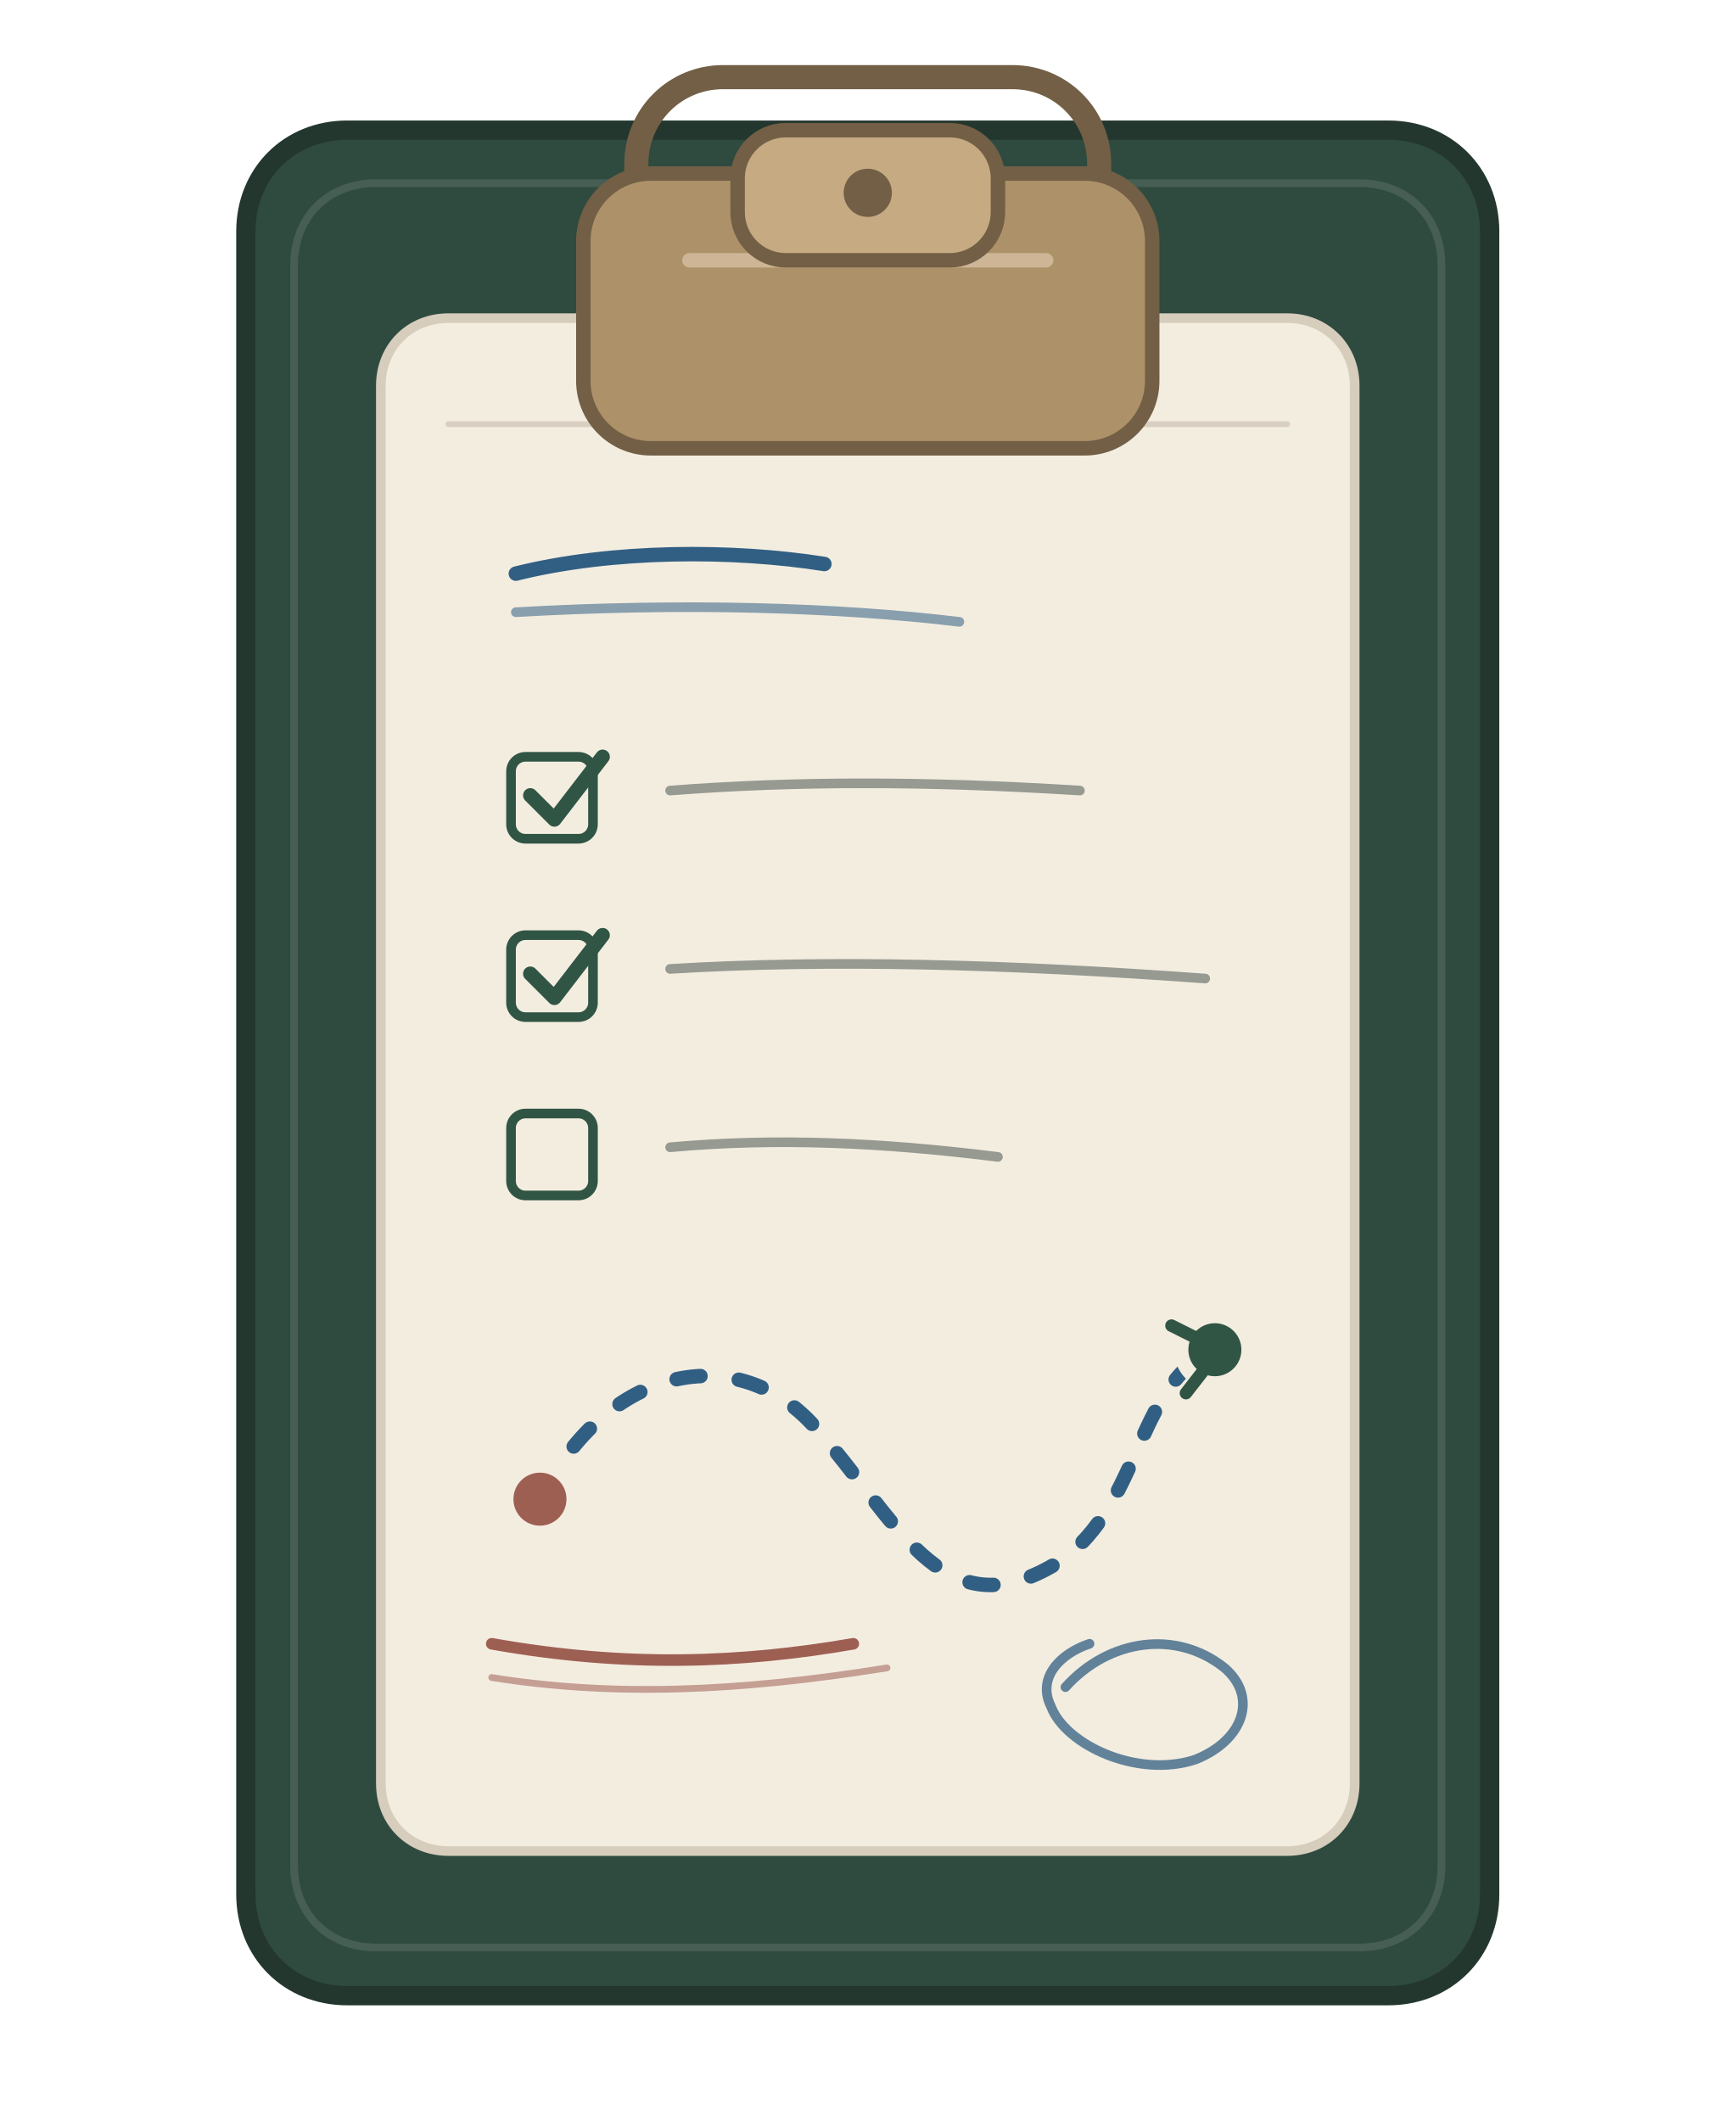
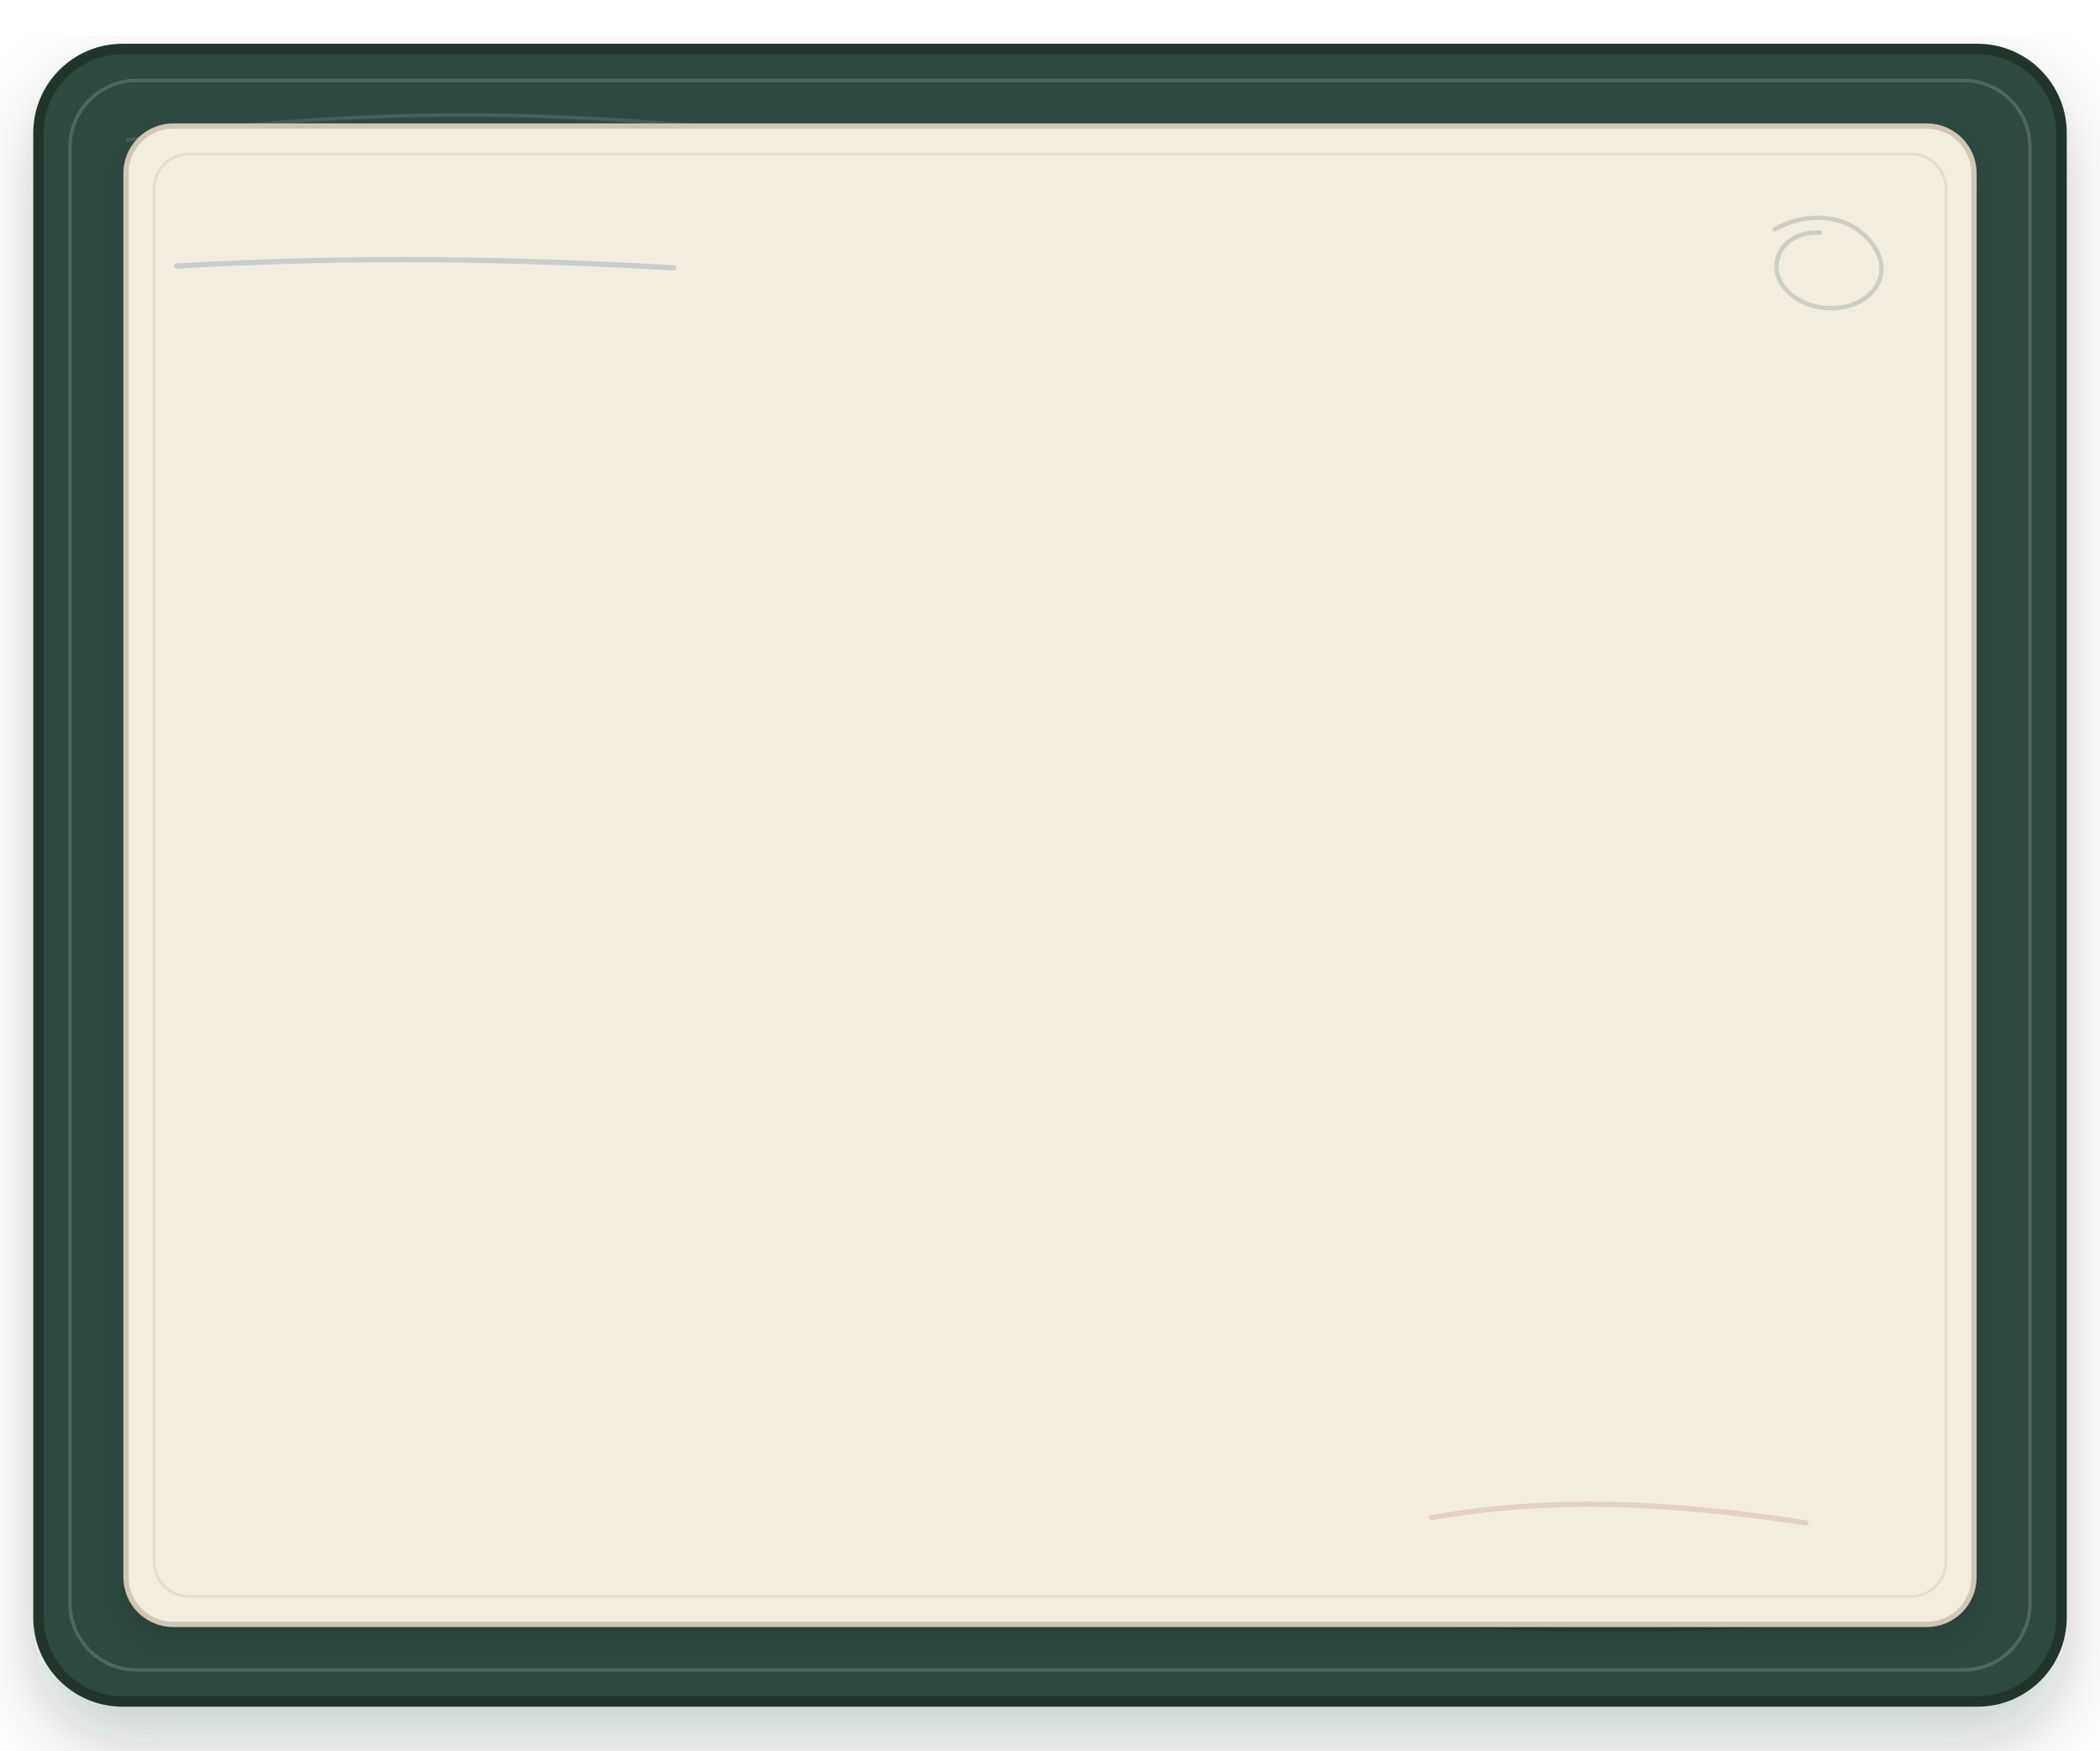
- <svg xmlns="http://www.w3.org/2000/svg" viewBox="0 0 360 440" role="img" aria-labelledby="title desc">
+ <svg xmlns="http://www.w3.org/2000/svg" viewBox="0 0 1200 1000" preserveAspectRatio="none" role="img" aria-labelledby="title desc">
+   <defs>
+     <filter id="boardShadow" x="-10%" y="-10%" width="120%" height="125%">
+       <feDropShadow dx="0" dy="20" stdDeviation="20" flood-color="#16231d" flood-opacity=".22" />
+     </filter>
+     <filter id="paperShadow" x="-10%" y="-10%" width="120%" height="120%">
+       <feDropShadow dx="0" dy="7" stdDeviation="8" flood-color="#16231d" flood-opacity=".12" />
+     </filter>
+   </defs>
  <g fill="none" stroke-linecap="round" stroke-linejoin="round">
-     <path d="M51 48C51 36 60 27 72 27H288C300 27 309 36 309 48V393C309 405 300 414 288 414H72C60 414 51 405 51 393V48Z" fill="#2f4a3f" stroke="#23372f" stroke-width="4" />
-     <path d="M61 55C61 45 68 38 78 38H282C292 38 299 45 299 55V387C299 397 292 404 282 404H78C68 404 61 397 61 387V55Z" stroke="#597066" stroke-width="1.6" opacity=".55" />
-     <path d="M79 80C79 72 85 66 93 66H267C275 66 281 72 281 80V370C281 378 275 384 267 384H93C85 384 79 378 79 370V80Z" fill="#f3ede0" stroke="#d6cdbd" stroke-width="2" />
-     <path d="M93 88H267" stroke="#d8cfc0" stroke-width="1.2" />
-     <path d="M132 44V34C132 24 140 16 150 16H210C220 16 228 24 228 34V44" stroke="#725f45" stroke-width="5" />
-     <rect x="121" y="36" width="118" height="57" rx="14" fill="#ad9169" stroke="#725f45" stroke-width="3" />
-     <path d="M143 54H217" stroke="#d4bea0" stroke-width="3" opacity=".8" />
-     <rect x="153" y="27" width="54" height="27" rx="10" fill="#c5aa82" stroke="#725f45" stroke-width="3" />
-     <circle cx="180" cy="40" r="5" fill="#725f45" stroke="none" />
-     <path d="M107 119C127 114 152 114 171 117" stroke="#315f83" stroke-width="3" />
-     <path d="M107 127C142 125 174 126 199 129" stroke="#315f83" stroke-width="2" opacity=".55" />
-     <rect x="106" y="157" width="17" height="17" rx="3" stroke="#315545" stroke-width="2" />
-     <path d="M110 165L115 170L125 157" stroke="#315545" stroke-width="3" />
-     <path d="M139 164C165 162 192 162 224 164" stroke="#6f766f" stroke-width="2" opacity=".7" />
-     <rect x="106" y="194" width="17" height="17" rx="3" stroke="#315545" stroke-width="2" />
-     <path d="M110 202L115 207L125 194" stroke="#315545" stroke-width="3" />
-     <path d="M139 201C172 199 209 200 250 203" stroke="#6f766f" stroke-width="2" opacity=".7" />
-     <rect x="106" y="231" width="17" height="17" rx="3" stroke="#315545" stroke-width="2" />
-     <path d="M139 238C161 236 183 237 207 240" stroke="#6f766f" stroke-width="2" opacity=".7" />
-     <path d="M112 311C126 283 153 278 169 296C186 315 195 338 218 325C237 314 235 287 252 280" stroke="#315f83" stroke-width="3" stroke-dasharray="5 8" />
-     <circle cx="112" cy="311" r="7" fill="#9e5f53" stroke="#f3ede0" stroke-width="3" />
-     <circle cx="252" cy="280" r="7" fill="#315545" stroke="#f3ede0" stroke-width="3" />
-     <path d="M243 275L253 280L246 289" stroke="#315545" stroke-width="2.6" />
-     <path d="M102 341C130 346 154 345 177 341" stroke="#9e5f53" stroke-width="2.4" />
-     <path d="M102 348C127 352 153 351 184 346" stroke="#9e5f53" stroke-width="1.4" opacity=".55" />
-     <path d="M221 350C230 340 244 338 254 346C261 352 258 361 248 365C236 369 221 362 218 354C215 348 220 343 226 341" stroke="#315f83" stroke-width="2" opacity=".75" />
+     <rect x="22" y="28" width="1156" height="944" rx="48" fill="#2f4a3f" stroke="#20352c" stroke-width="6" filter="url(#boardShadow)" />
+     <rect x="40" y="46" width="1120" height="908" rx="38" stroke="#64796f" stroke-width="2" opacity=".62" />
+     <path d="M73 80C205 60 321 64 420 74" stroke="#7c9187" stroke-width="2" opacity=".32" />
+     <path d="M1127 914C1012 935 895 934 797 926" stroke="#172a22" stroke-width="2" opacity=".35" />
+     <rect x="72" y="72" width="1056" height="856" rx="27" fill="#f3ede0" stroke="#d1c6b4" stroke-width="3" filter="url(#paperShadow)" />
+     <rect x="88" y="88" width="1024" height="824" rx="20" stroke="#ded5c5" stroke-width="1.5" opacity=".72" />
+     <path d="M101 152C204 146 296 148 385 153" stroke="#315f83" stroke-width="3" opacity=".22" />
+     <path d="M818 867C886 855 954 858 1032 870" stroke="#9e5f53" stroke-width="3" opacity=".20" />
+     <path d="M1014 131C1036 119 1060 124 1071 141C1082 157 1070 175 1048 176C1028 177 1011 162 1016 147C1019 137 1030 132 1040 133" stroke="#315545" stroke-width="2.5" opacity=".20" />
  </g>
</svg>
